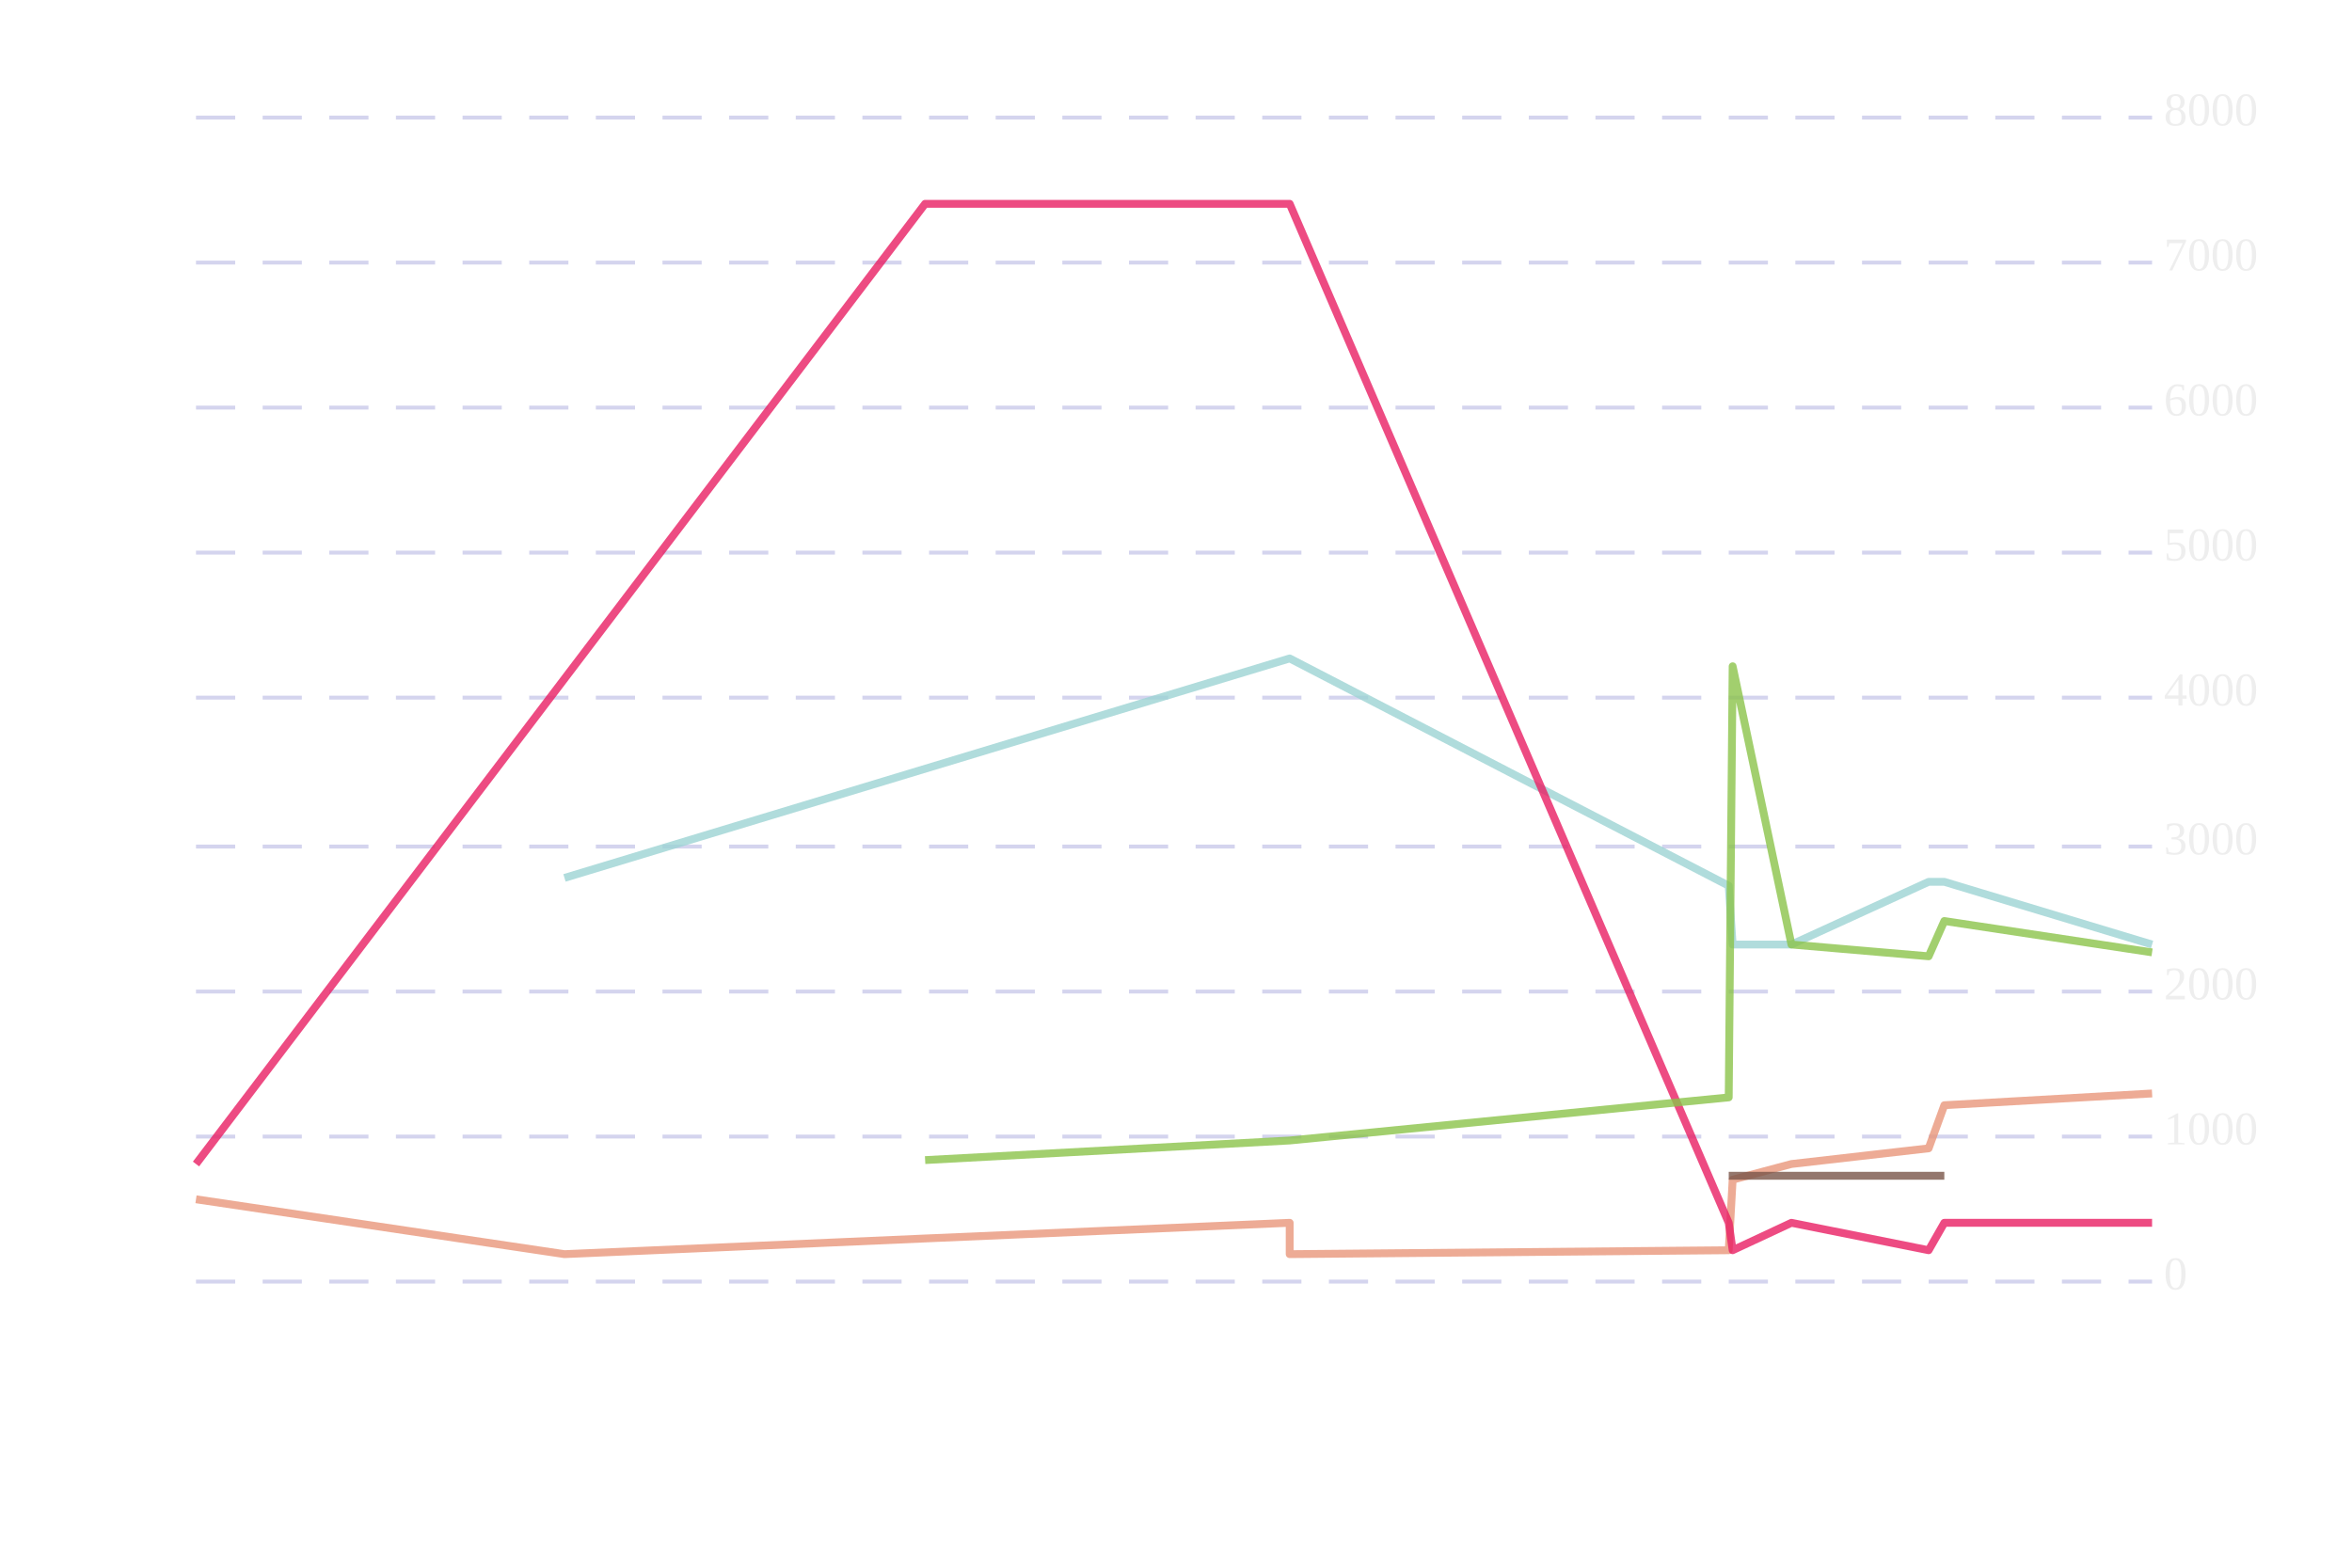
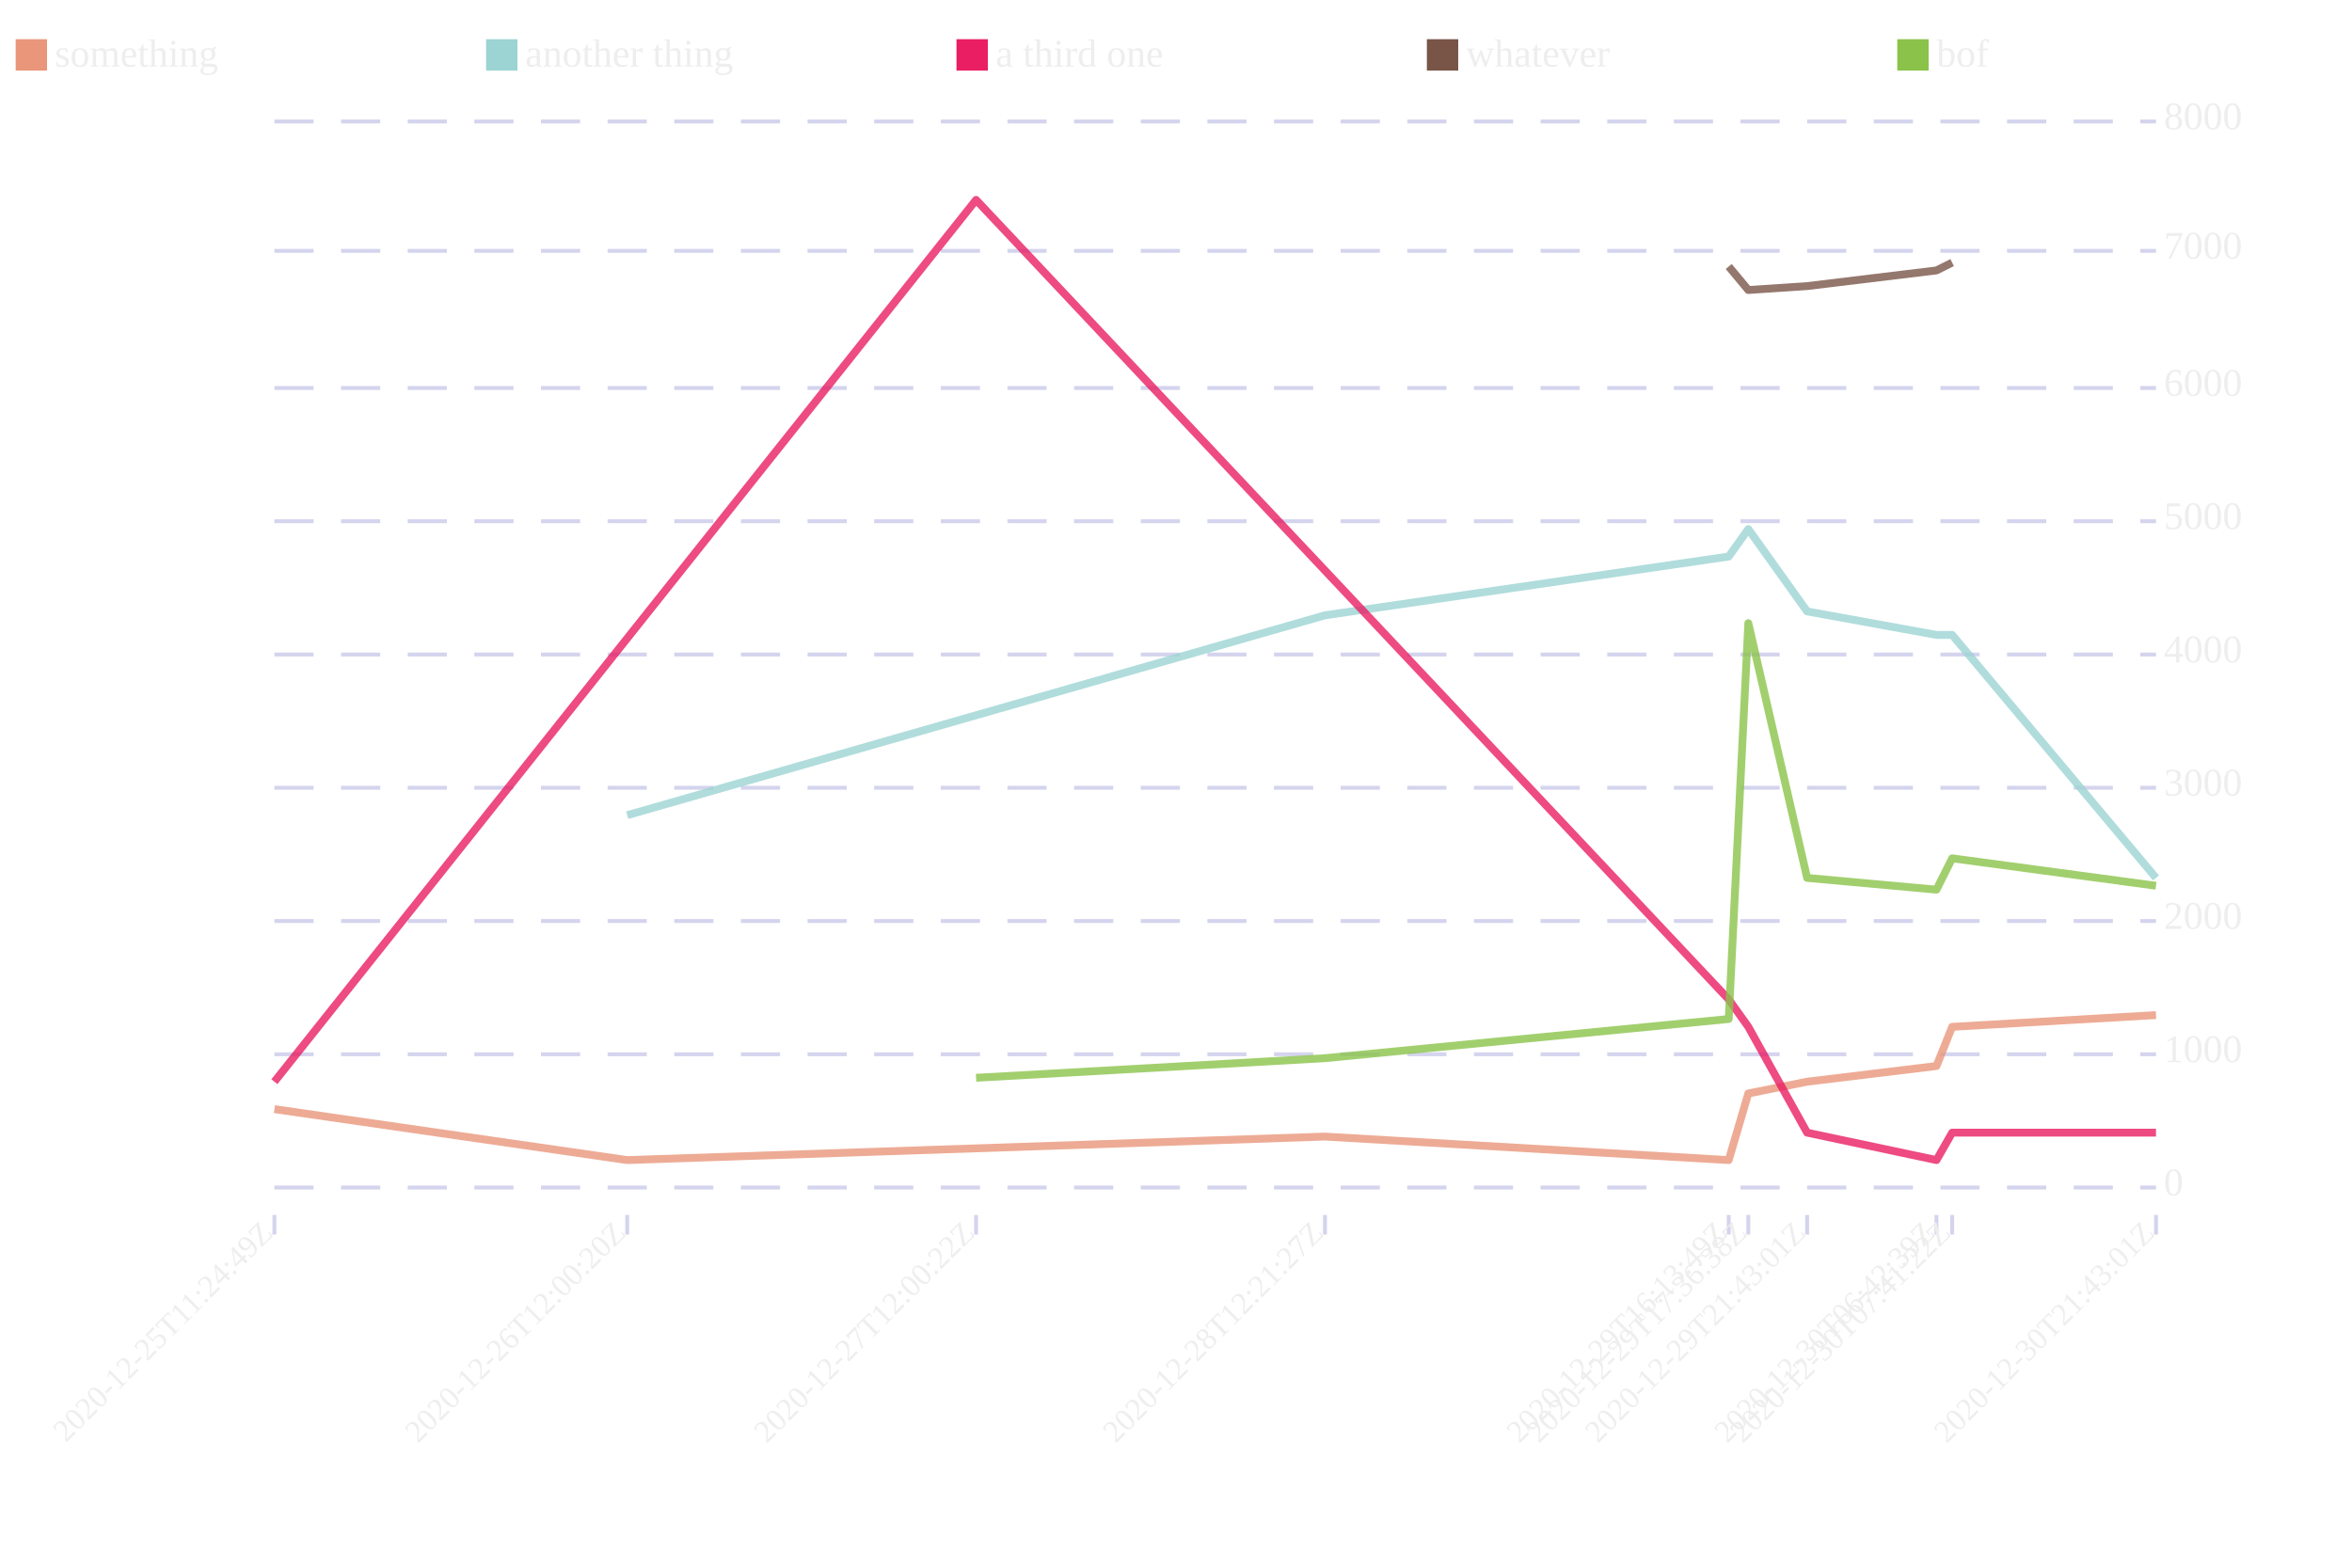
<svg xmlns="http://www.w3.org/2000/svg" style="background-color: #222" viewBox="0 0 600 400">
  <g>
    <g>
-       <path d="M50,327 H549" fill="none" opacity="0.5" stroke="#aad" stroke-dasharray="10 7" stroke-width="1" />
-       <text fill="#eee" font-size="12" text-anchor="left" x="552" y="329">
+       <path d="M70,303 H550" fill="none" opacity="0.5" stroke="#aad" stroke-dasharray="10 7" stroke-width="1" />
+       <text fill="#eee" font-size="10" text-anchor="left" x="552" y="305">
0
</text>
-       <path d="M50,290 H549" fill="none" opacity="0.5" stroke="#aad" stroke-dasharray="10 7" stroke-width="1" />
-       <text fill="#eee" font-size="12" text-anchor="left" x="552" y="292">
+       <path d="M70,269 H550" fill="none" opacity="0.5" stroke="#aad" stroke-dasharray="10 7" stroke-width="1" />
+       <text fill="#eee" font-size="10" text-anchor="left" x="552" y="271">
1000
</text>
-       <path d="M50,253 H549" fill="none" opacity="0.5" stroke="#aad" stroke-dasharray="10 7" stroke-width="1" />
-       <text fill="#eee" font-size="12" text-anchor="left" x="552" y="255">
+       <path d="M70,235 H550" fill="none" opacity="0.5" stroke="#aad" stroke-dasharray="10 7" stroke-width="1" />
+       <text fill="#eee" font-size="10" text-anchor="left" x="552" y="237">
2000
</text>
-       <path d="M50,216 H549" fill="none" opacity="0.5" stroke="#aad" stroke-dasharray="10 7" stroke-width="1" />
-       <text fill="#eee" font-size="12" text-anchor="left" x="552" y="218">
+       <path d="M70,201 H550" fill="none" opacity="0.5" stroke="#aad" stroke-dasharray="10 7" stroke-width="1" />
+       <text fill="#eee" font-size="10" text-anchor="left" x="552" y="203">
3000
</text>
-       <path d="M50,178 H549" fill="none" opacity="0.5" stroke="#aad" stroke-dasharray="10 7" stroke-width="1" />
-       <text fill="#eee" font-size="12" text-anchor="left" x="552" y="180">
+       <path d="M70,167 H550" fill="none" opacity="0.5" stroke="#aad" stroke-dasharray="10 7" stroke-width="1" />
+       <text fill="#eee" font-size="10" text-anchor="left" x="552" y="169">
4000
</text>
-       <path d="M50,141 H549" fill="none" opacity="0.5" stroke="#aad" stroke-dasharray="10 7" stroke-width="1" />
-       <text fill="#eee" font-size="12" text-anchor="left" x="552" y="143">
+       <path d="M70,133 H550" fill="none" opacity="0.5" stroke="#aad" stroke-dasharray="10 7" stroke-width="1" />
+       <text fill="#eee" font-size="10" text-anchor="left" x="552" y="135">
5000
</text>
-       <path d="M50,104 H549" fill="none" opacity="0.5" stroke="#aad" stroke-dasharray="10 7" stroke-width="1" />
-       <text fill="#eee" font-size="12" text-anchor="left" x="552" y="106">
+       <path d="M70,99 H550" fill="none" opacity="0.5" stroke="#aad" stroke-dasharray="10 7" stroke-width="1" />
+       <text fill="#eee" font-size="10" text-anchor="left" x="552" y="101">
6000
</text>
-       <path d="M50,67 H549" fill="none" opacity="0.5" stroke="#aad" stroke-dasharray="10 7" stroke-width="1" />
-       <text fill="#eee" font-size="12" text-anchor="left" x="552" y="69">
+       <path d="M70,64 H550" fill="none" opacity="0.5" stroke="#aad" stroke-dasharray="10 7" stroke-width="1" />
+       <text fill="#eee" font-size="10" text-anchor="left" x="552" y="66">
7000
</text>
-       <path d="M50,30 H549" fill="none" opacity="0.5" stroke="#aad" stroke-dasharray="10 7" stroke-width="1" />
-       <text fill="#eee" font-size="12" text-anchor="left" x="552" y="32">
+       <path d="M70,31 H550" fill="none" opacity="0.5" stroke="#aad" stroke-dasharray="10 7" stroke-width="1" />
+       <text fill="#eee" font-size="10" text-anchor="left" x="552" y="33">
8000
</text>
    </g>
    <g>
-       <path d="M50,306 L144,320 L236,316 L329,312 L329,320 L441,319 L442,301 L457,297 L492,293 L496,282 L549,279" fill="none" opacity="0.8" stroke="#e9967a" stroke-linejoin="round" stroke-width="2" />
-       <path d="M144,224 L329,168 L441,226 L442,241 L457,241 L492,225 L496,225 L549,241" fill="none" opacity="0.8" stroke="#9cd3d3" stroke-linejoin="round" stroke-width="2" />
-       <path d="M50,297 L236,52 L329,52 L441,312 L442,319 L457,312 L492,319 L496,312 L549,312" fill="none" opacity="0.8" stroke="#e91e63" stroke-linejoin="round" stroke-width="2" />
-       <path d="M441,300 L442,300 L457,300 L496,300" fill="none" opacity="0.8" stroke="#795548" stroke-linejoin="round" stroke-width="2" />
-       <path d="M236,296 L329,291 L441,280 L442,170 L457,241 L492,244 L496,235 L549,243" fill="none" opacity="0.8" stroke="#8bc34a" stroke-linejoin="round" stroke-width="2" />
+       <path d="M70,310 V315" fill="none" opacity="0.5" stroke="#aad" stroke-width="1" />
+       <path d="M160,310 V315" fill="none" opacity="0.5" stroke="#aad" stroke-width="1" />
+       <path d="M249,310 V315" fill="none" opacity="0.5" stroke="#aad" stroke-width="1" />
+       <path d="M338,310 V315" fill="none" opacity="0.5" stroke="#aad" stroke-width="1" />
+       <path d="M441,310 V315" fill="none" opacity="0.5" stroke="#aad" stroke-width="1" />
+       <path d="M446,310 V315" fill="none" opacity="0.5" stroke="#aad" stroke-width="1" />
+       <path d="M461,310 V315" fill="none" opacity="0.5" stroke="#aad" stroke-width="1" />
+       <path d="M494,310 V315" fill="none" opacity="0.5" stroke="#aad" stroke-width="1" />
+       <path d="M498,310 V315" fill="none" opacity="0.5" stroke="#aad" stroke-width="1" />
+       <path d="M550,310 V315" fill="none" opacity="0.5" stroke="#aad" stroke-width="1" />
+       <text fill="#eee" font-size="8" text-anchor="end" transform="rotate(-45 70 315)" x="70" y="315">
+ 2020-12-25T11:24:49Z
+ </text>
+       <text fill="#eee" font-size="8" text-anchor="end" transform="rotate(-45 160 315)" x="160" y="315">
+ 2020-12-26T12:00:20Z
+ </text>
+       <text fill="#eee" font-size="8" text-anchor="end" transform="rotate(-45 249 315)" x="249" y="315">
+ 2020-12-27T12:00:22Z
+ </text>
+       <text fill="#eee" font-size="8" text-anchor="end" transform="rotate(-45 338 315)" x="338" y="315">
+ 2020-12-28T12:21:27Z
+ </text>
+       <text fill="#eee" font-size="8" text-anchor="end" transform="rotate(-45 441 315)" x="441" y="315">
+ 2020-12-29T16:13:49Z
+ </text>
+       <text fill="#eee" font-size="8" text-anchor="end" transform="rotate(-45 446 315)" x="446" y="315">
+ 2020-12-29T17:36:38Z
+ </text>
+       <text fill="#eee" font-size="8" text-anchor="end" transform="rotate(-45 461 315)" x="461" y="315">
+ 2020-12-29T21:43:01Z
+ </text>
+       <text fill="#eee" font-size="8" text-anchor="end" transform="rotate(-45 494 315)" x="494" y="315">
+ 2020-12-30T06:42:39Z
+ </text>
+       <text fill="#eee" font-size="8" text-anchor="end" transform="rotate(-45 498 315)" x="498" y="315">
+ 2020-12-30T07:41:22Z
+ </text>
+       <text fill="#eee" font-size="8" text-anchor="end" transform="rotate(-45 550 315)" x="550" y="315">
+ 2020-12-30T21:43:01Z
+ </text>
+     </g>
+     <g>
+       <path d="M70,283 L160,296 L249,293 L338,290 L441,296 L446,279 L461,276 L494,272 L498,262 L550,259" fill="none" opacity="0.8" stroke="#e9967a" stroke-linejoin="round" stroke-width="2" />
+       <path d="M160,208 L338,157 L441,142 L446,135 L461,156 L494,162 L498,162 L550,224" fill="none" opacity="0.8" stroke="#9cd3d3" stroke-linejoin="round" stroke-width="2" />
+       <path d="M70,276 L249,51 L441,255 L446,262 L461,289 L494,296 L498,289 L550,289" fill="none" opacity="0.8" stroke="#e91e63" stroke-linejoin="round" stroke-width="2" />
+       <path d="M441,68 L446,74 L461,73 L494,69 L498,67" fill="none" opacity="0.8" stroke="#795548" stroke-linejoin="round" stroke-width="2" />
+       <path d="M249,275 L338,270 L441,260 L446,159 L461,224 L494,227 L498,219 L550,226" fill="none" opacity="0.8" stroke="#8bc34a" stroke-linejoin="round" stroke-width="2" />
+     </g>
+     <g>
+       <rect fill="#e9967a" height="8" width="8" x="4" y="10" />
+       <text fill="#eee" font-size="10" x="14" y="17">
+ something
+ </text>
+       <rect fill="#9cd3d3" height="8" width="8" x="124" y="10" />
+       <text fill="#eee" font-size="10" x="134" y="17">
+ another thing
+ </text>
+       <rect fill="#e91e63" height="8" width="8" x="244" y="10" />
+       <text fill="#eee" font-size="10" x="254" y="17">
+ a third one
+ </text>
+       <rect fill="#795548" height="8" width="8" x="364" y="10" />
+       <text fill="#eee" font-size="10" x="374" y="17">
+ whatever
+ </text>
+       <rect fill="#8bc34a" height="8" width="8" x="484" y="10" />
+       <text fill="#eee" font-size="10" x="494" y="17">
+ bof
+ </text>
    </g>
  </g>
</svg>
